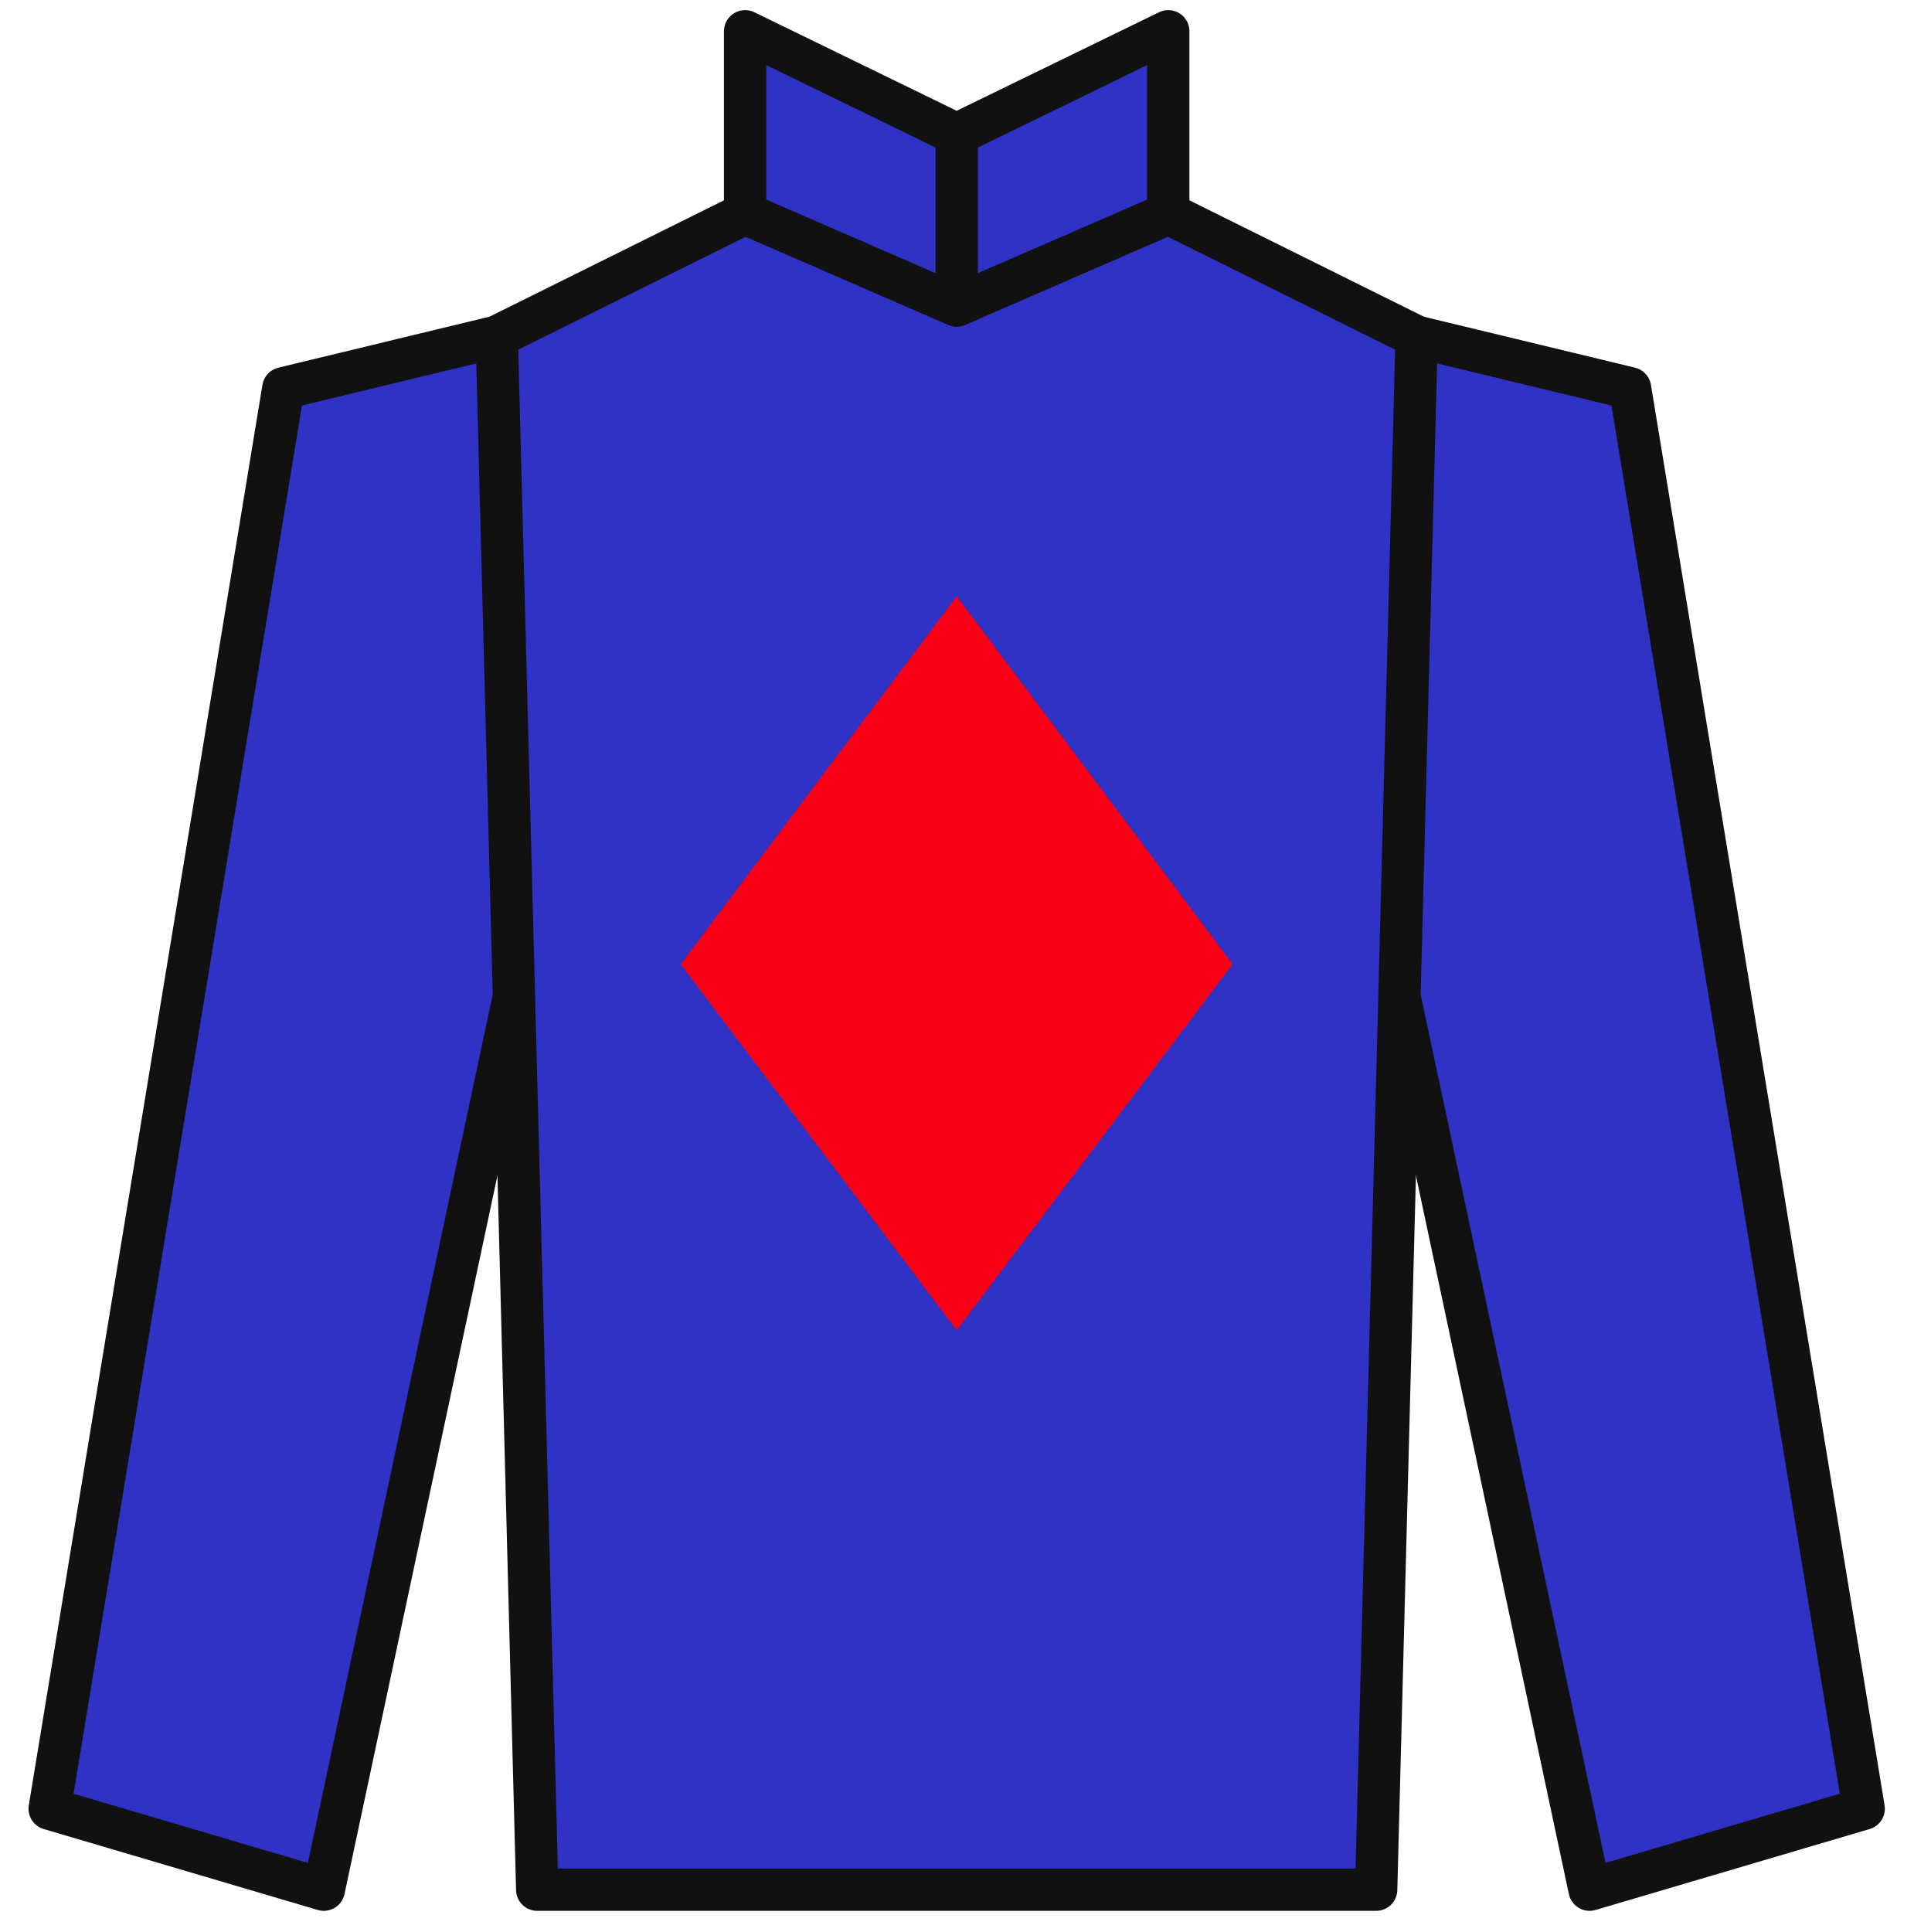
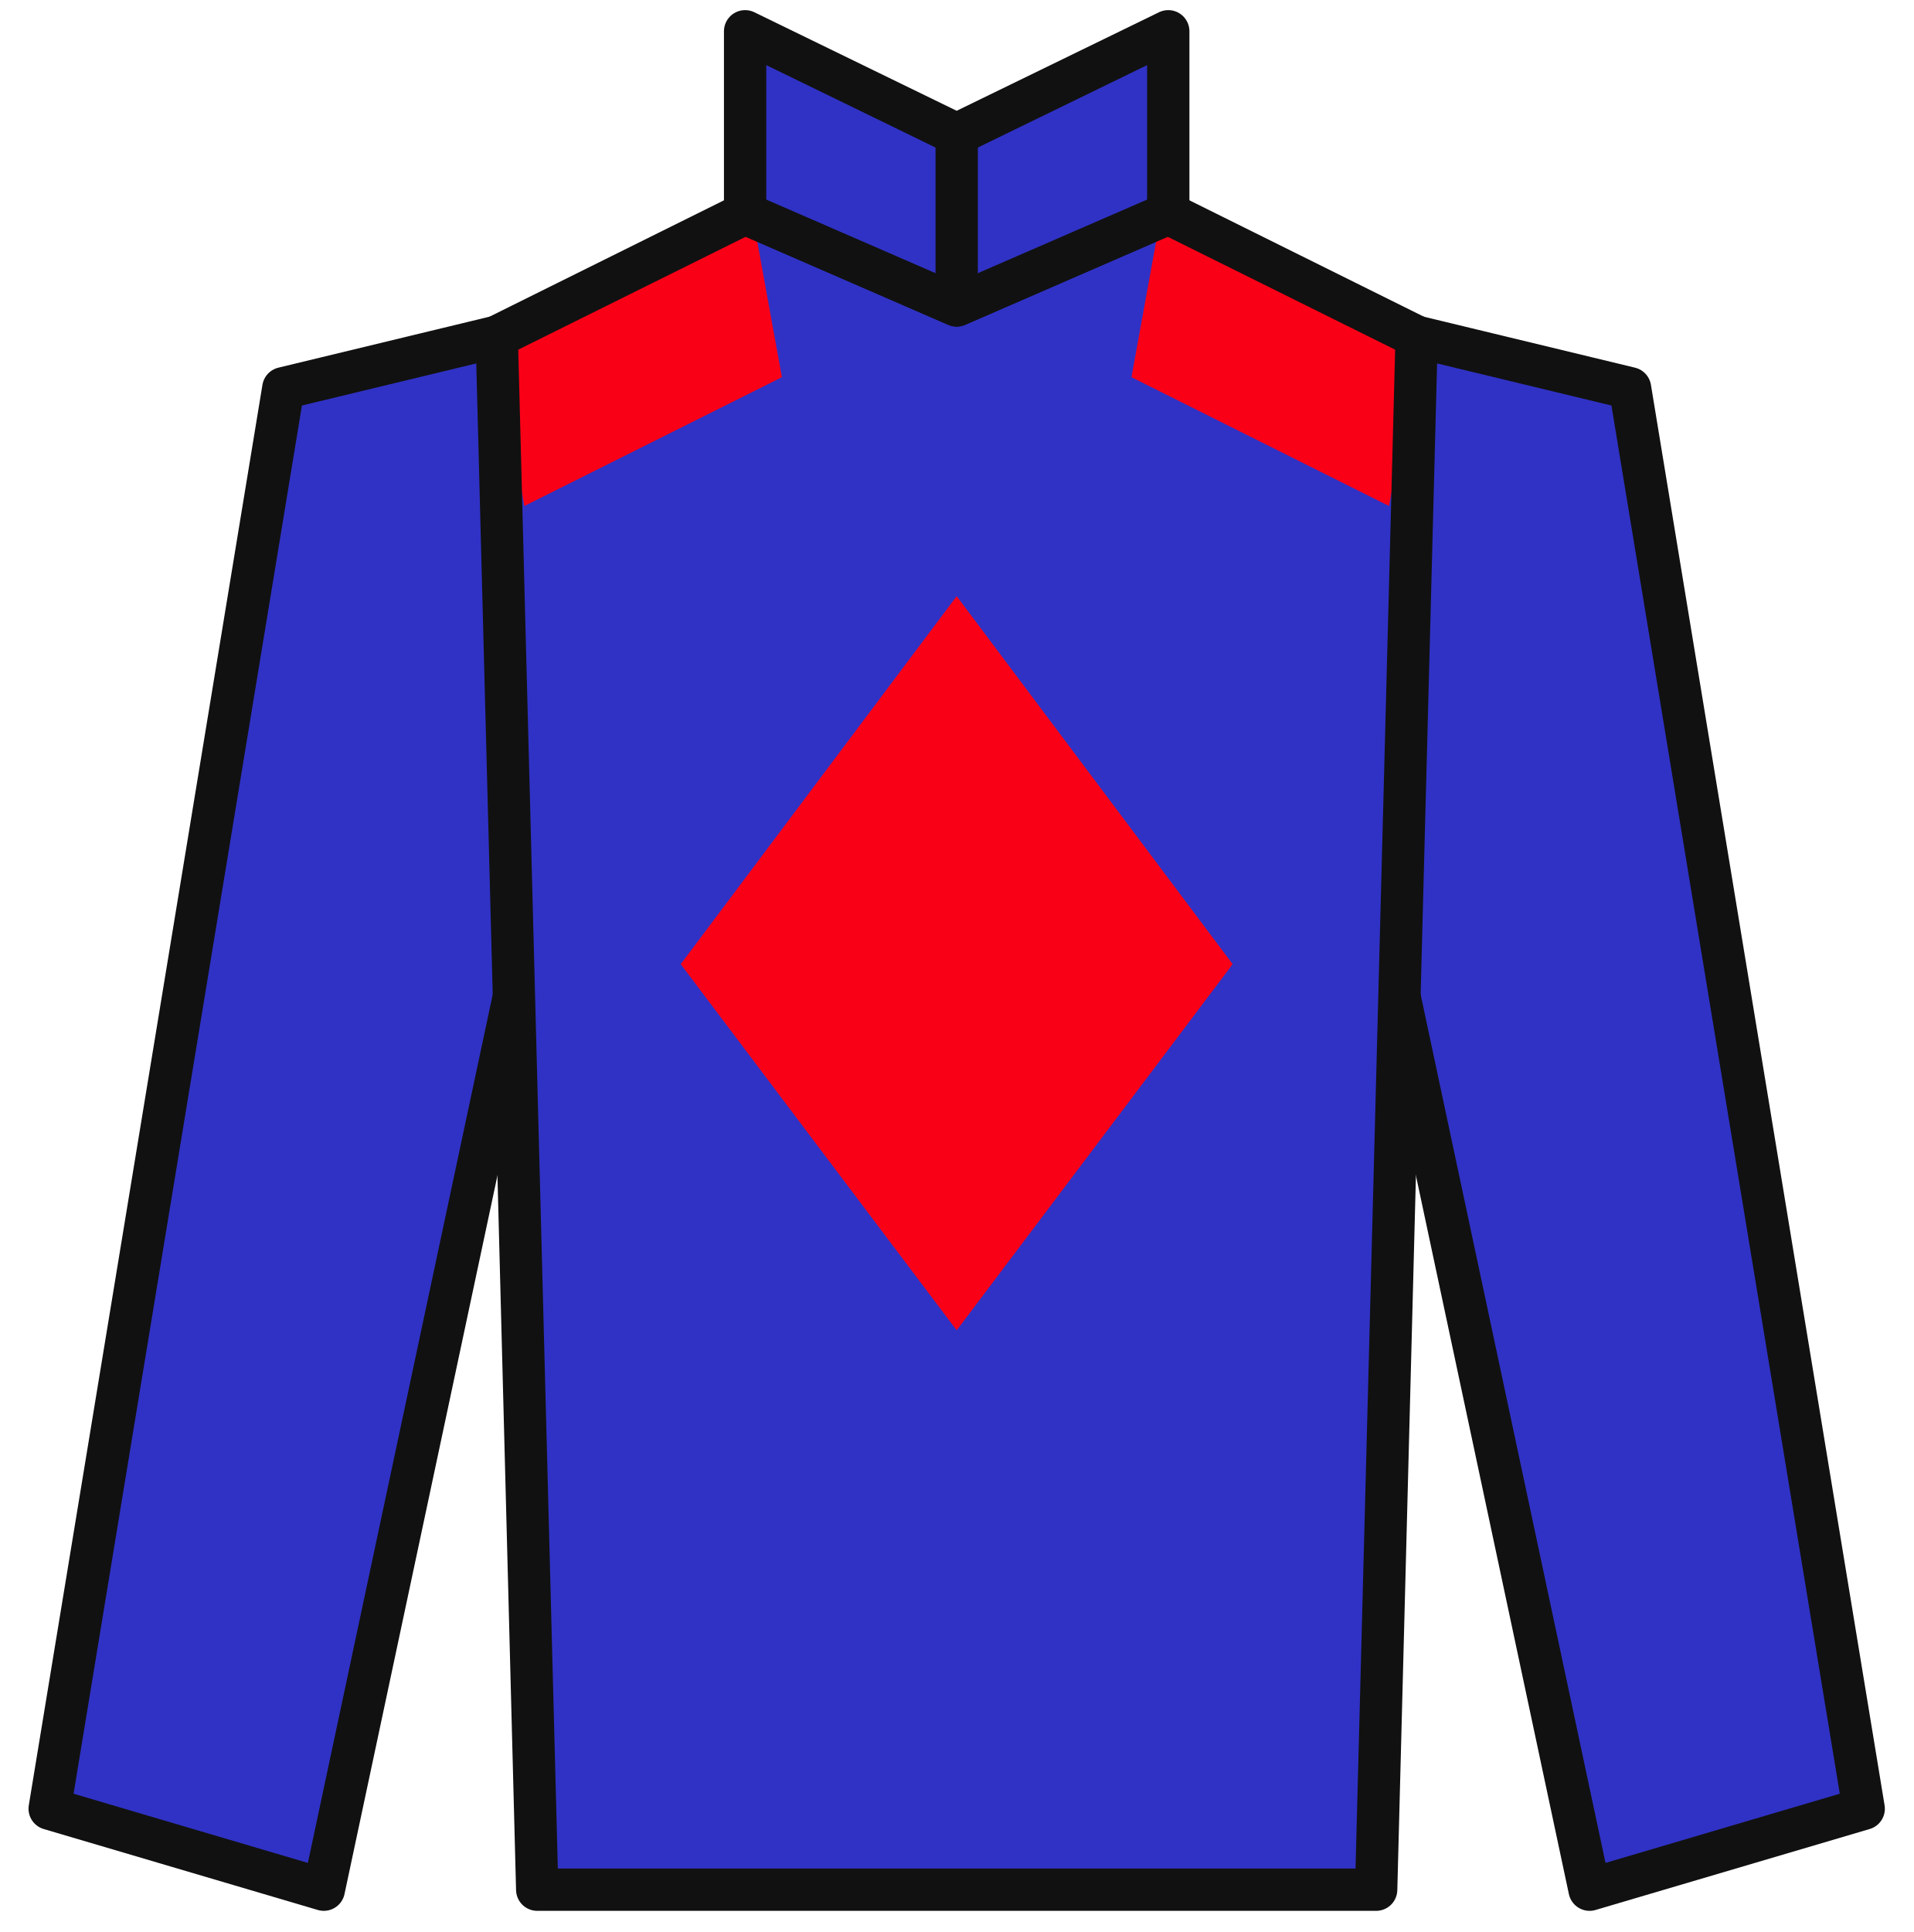
<svg xmlns="http://www.w3.org/2000/svg" class="trikot" viewBox="-1.5 -0.5 104 105" aria-hidden="true">
  <clipPath id="b2359al">
    <path d="M25.5,17.8 L13.9,20.6 L1.2,97.8 L16.1,102.2 L27,51 Z" />
  </clipPath>
  <g clip-path="url(#b2359al)">
    <rect x="0" y="17" width="28" height="86.5" fill="#3032C5" />
  </g>
  <path d="M25.5,17.8 L13.9,20.6 L1.2,97.8 L16.1,102.2 L27,51 Z" fill="none" stroke="#111111" stroke-width="2.3" stroke-linejoin="round" />
  <clipPath id="b2359ar">
    <path d="M75.5,17.8 L87.1,20.6 L99.8,97.8 L84.9,102.2 L74,51 Z" />
  </clipPath>
  <g clip-path="url(#b2359ar)">
    <rect x="73" y="17" width="28" height="86.5" fill="#3032C5" />
  </g>
  <path d="M75.5,17.8 L87.1,20.6 L99.8,97.8 L84.9,102.2 L74,51 Z" fill="none" stroke="#111111" stroke-width="2.3" stroke-linejoin="round" />
  <clipPath id="b2359k">
    <path d="M25.5,17.8 L39,11.1 L50.5,16.1 L62,11.1 L75.5,17.8 L73.3,102.2 L27.7,102.2 Z" />
  </clipPath>
  <g clip-path="url(#b2359k)">
    <rect x="25" y="10" width="51" height="93" fill="#3032C5" />
+     <polygon points="25.0,16.0 39.0,9.0 41.0,20.0 27.0,27.0" fill="#FA0017" />
+     <polygon points="76.0,16.0 62.0,9.0 60.0,20.0 74.0,27.0" fill="#FA0017" />
    <polygon points="50.5,31.9 65.5,51.9 50.5,71.8 35.5,51.9" fill="#FA0017" />
  </g>
  <path d="M25.5,17.8 L39,11.1 L50.5,16.1 L62,11.1 L75.5,17.8 L73.3,102.2 L27.7,102.2 Z" fill="none" stroke="#111111" stroke-width="2.3" stroke-linejoin="round" />
  <path d="M39,1.2 L50.5,6.8 L62,1.2 L62,11.1 L50.5,16.1 L39,11.1 Z" fill="#3032C5" stroke="#111111" stroke-width="2.3" stroke-linejoin="round" />
  <path d="M50.5,6.8 L50.5,16.1" fill="none" stroke="#111111" stroke-width="2.3" />
</svg>
